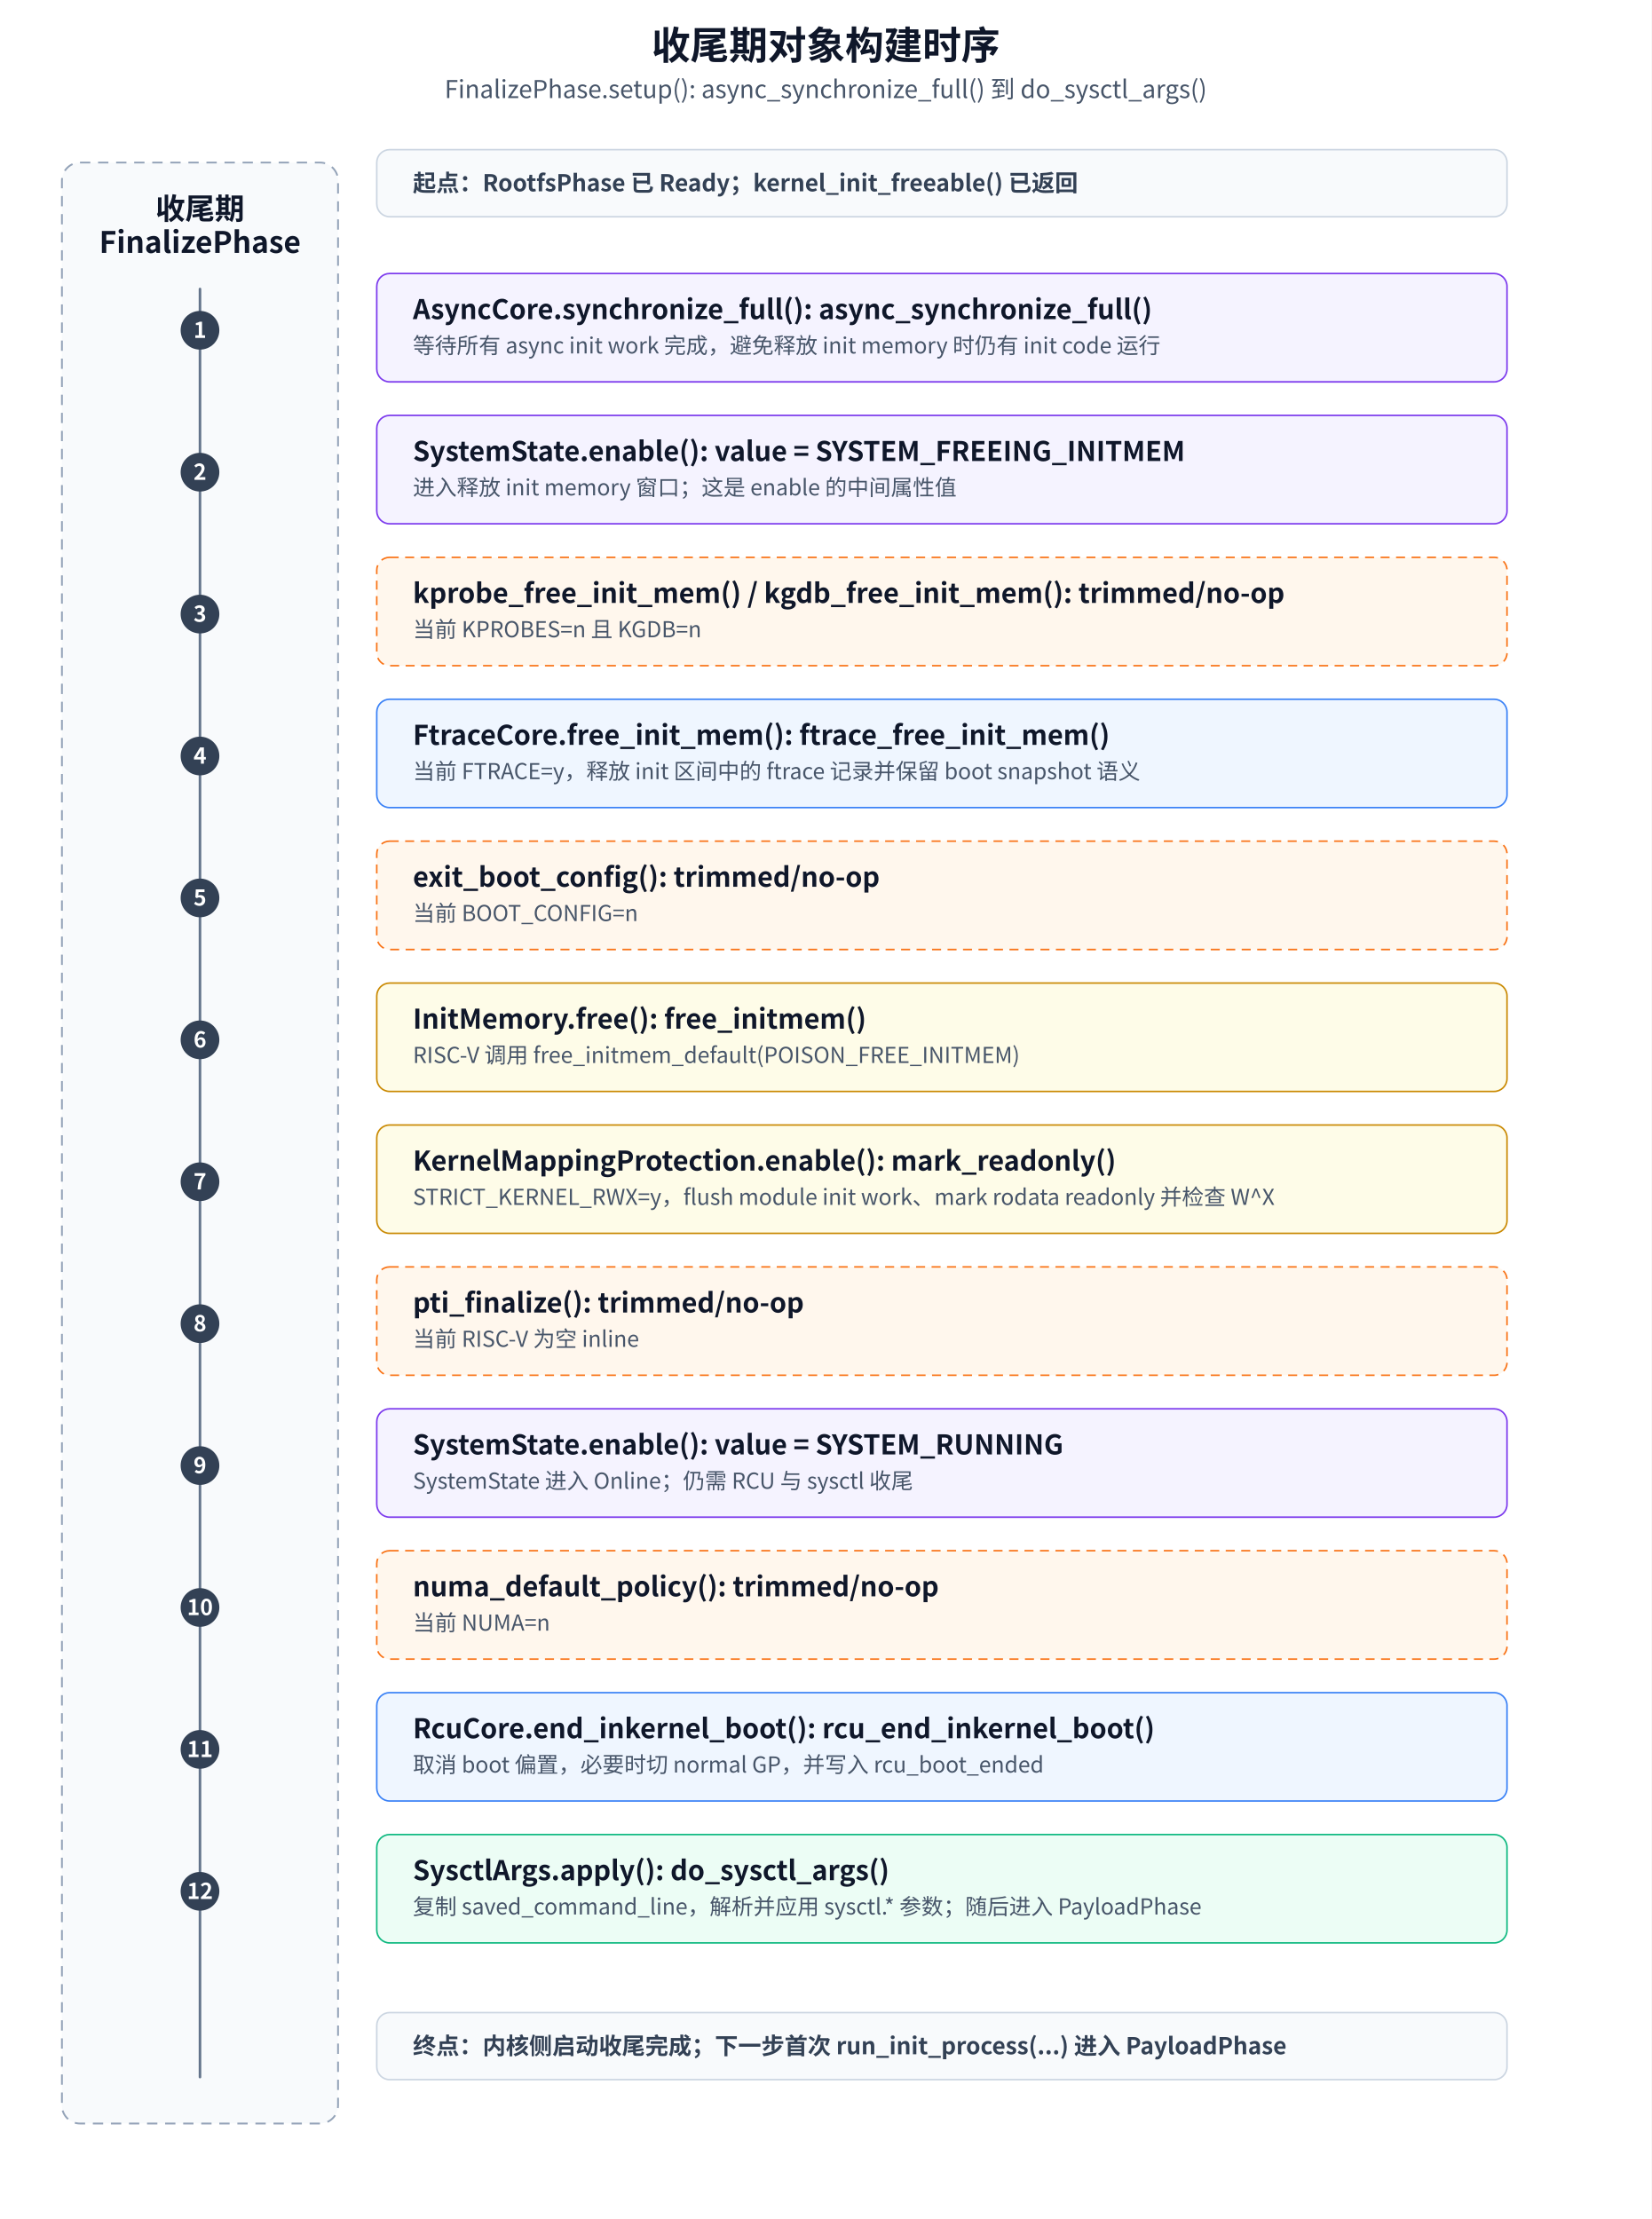
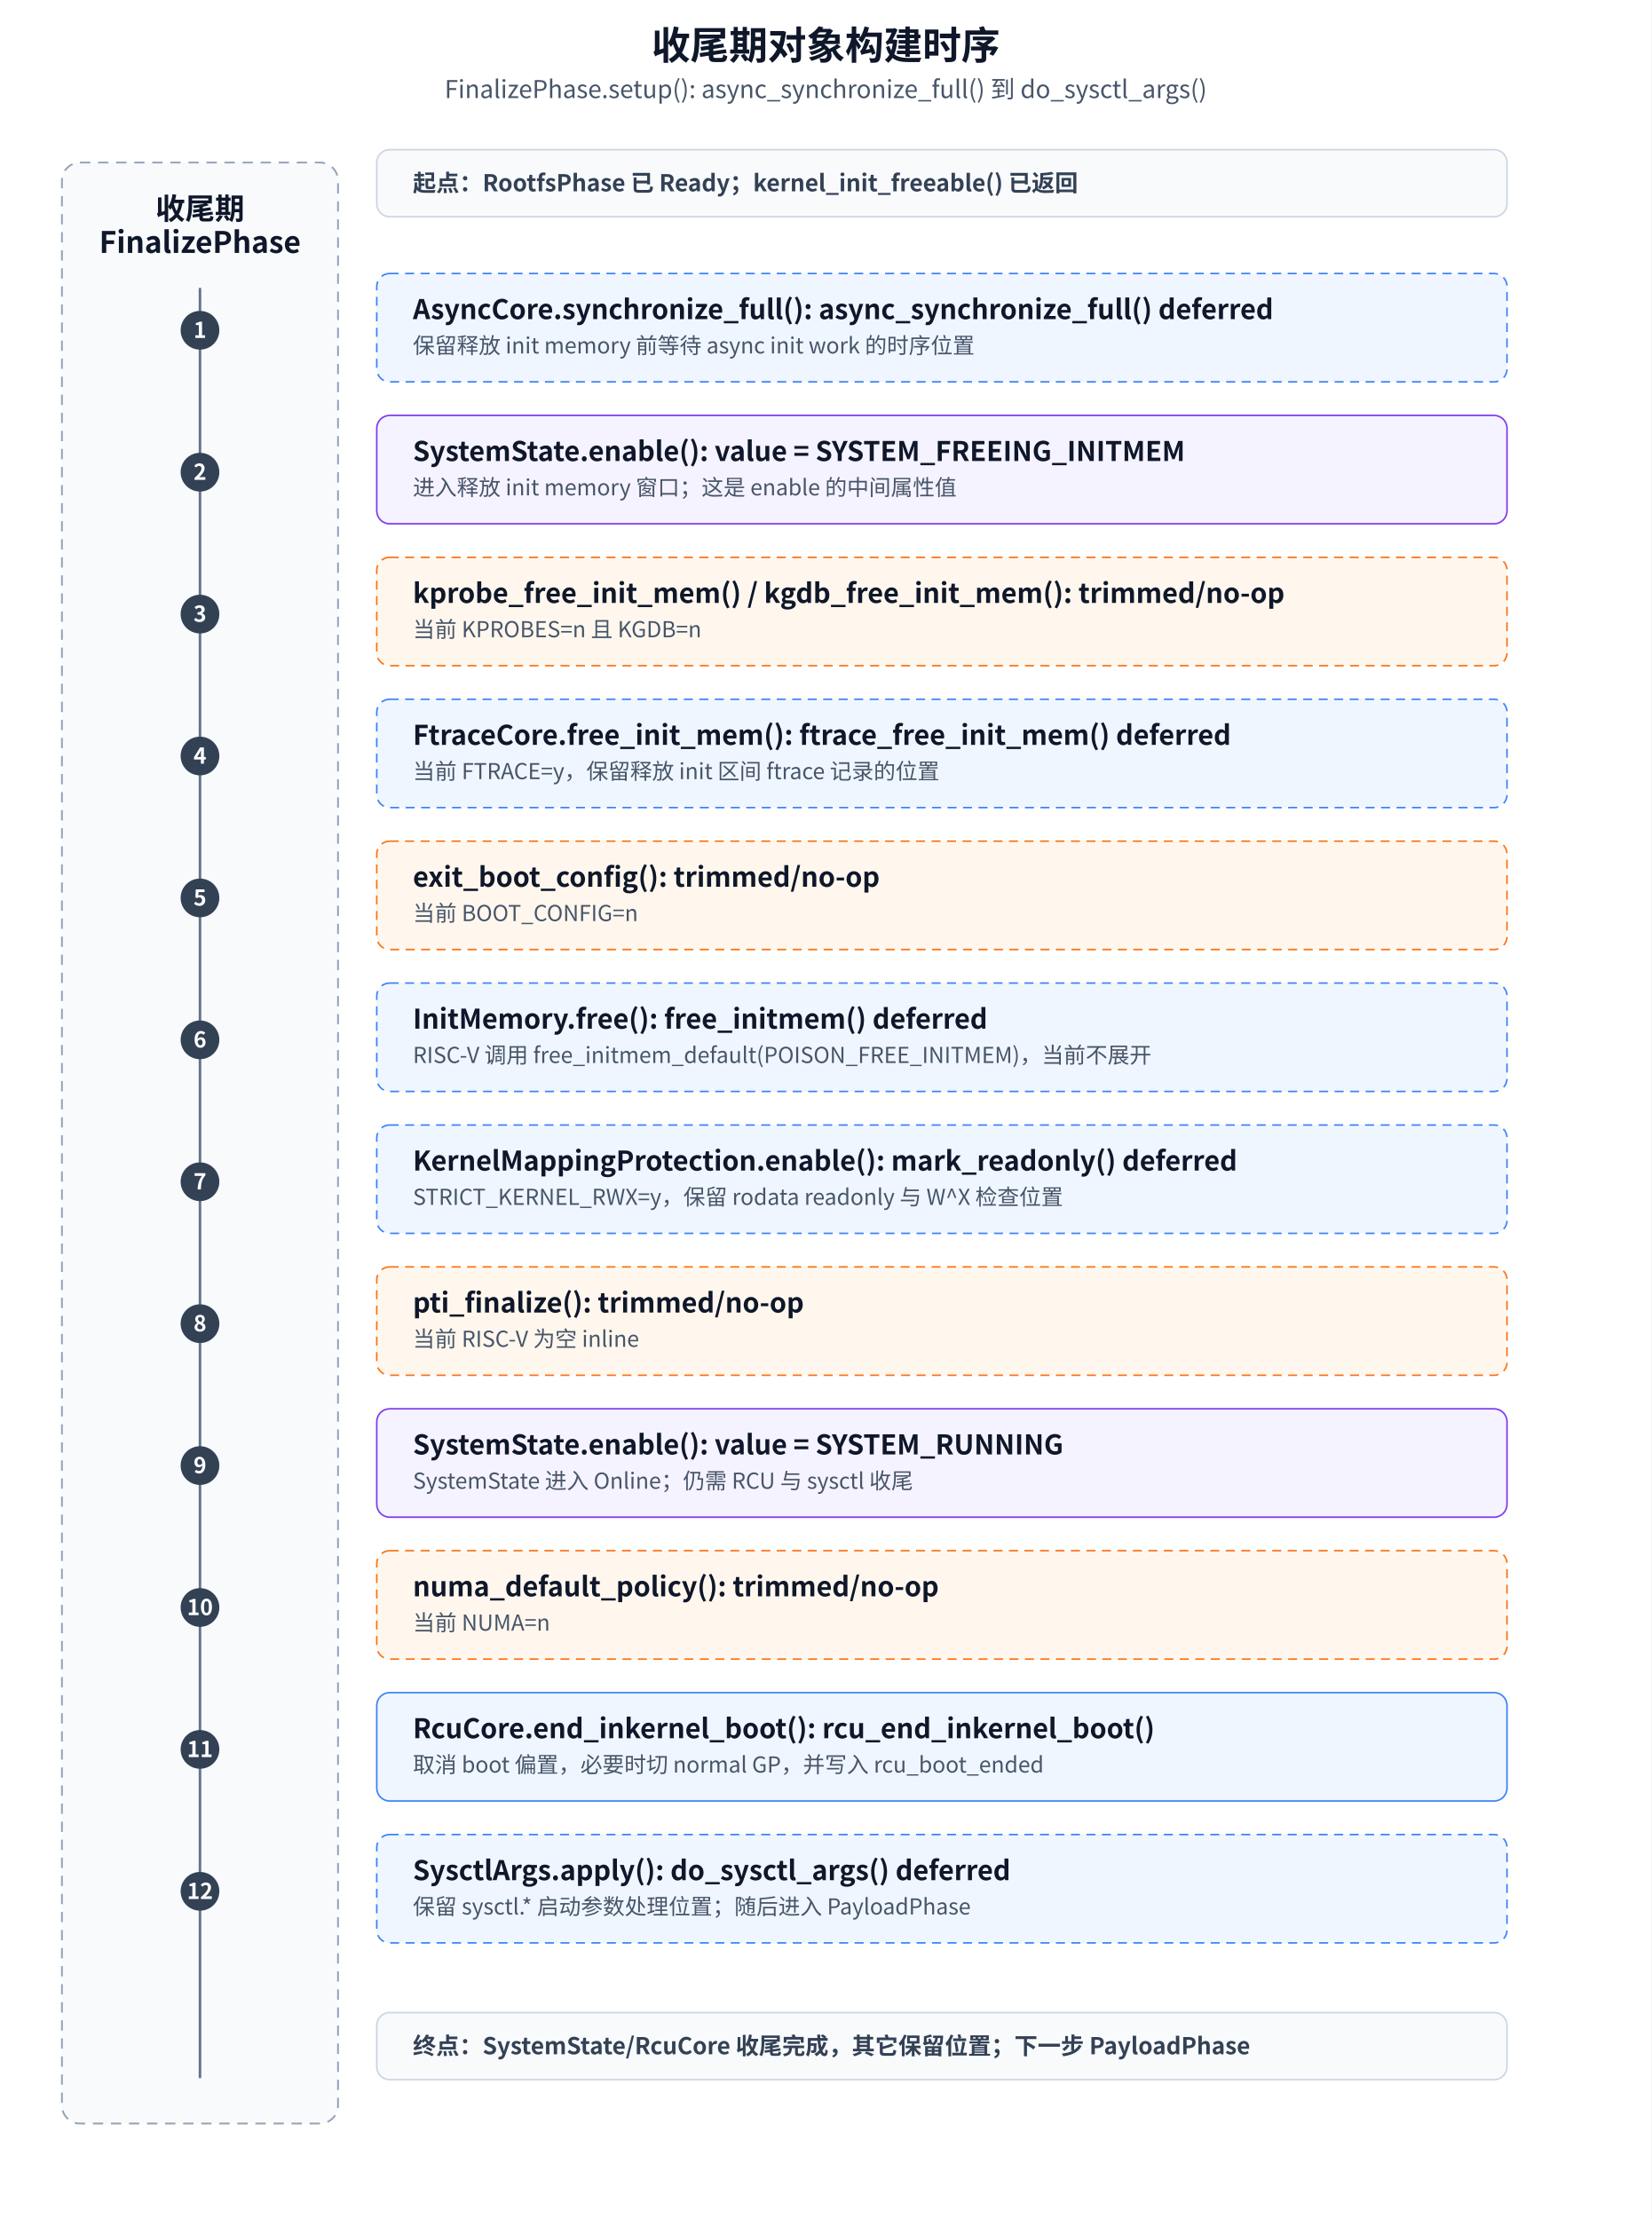
<svg xmlns="http://www.w3.org/2000/svg" width="1280" height="1720" viewBox="0 0 1280 1720" role="img" aria-labelledby="title desc">
  <defs>
-     <style>text{font-family:"Microsoft YaHei","Noto Sans CJK SC","Source Han Sans SC",Arial,sans-serif;fill:#0f172a}.title{font-size:30px;font-weight:600}.subtitle{font-size:19px;fill:#475569}.lane{fill:#f8fafc;stroke:#94a3b8;stroke-width:1.4;stroke-dasharray:8 6}.box{fill:#fff;stroke:#334155;stroke-width:1.2}.stage{fill:#f8fafc;stroke:#cbd5e1;stroke-width:1.2}.formal{fill:#ecfdf5;stroke:#10b981}.mm{fill:#fefce8;stroke:#ca8a04}.sync{fill:#f5f3ff;stroke:#7c3aed}.support{fill:#eff6ff;stroke:#3b82f6}.trimmed{fill:#fff7ed;stroke:#f97316;stroke-dasharray:7 5}.obj{font-size:23px;font-weight:600;dominant-baseline:middle}.line1{font-size:21px;font-weight:600;dominant-baseline:middle}.line2{font-size:17px;fill:#475569;dominant-baseline:middle}.boundary{font-size:18px;font-weight:600;fill:#334155;dominant-baseline:middle}.num{font-size:17px;font-weight:600;fill:#fff;text-anchor:middle;dominant-baseline:middle}.timeline{stroke:#64748b;stroke-width:2;stroke-linecap:round}.dot{fill:#334155}</style>
+     <style>text{font-family:"Microsoft YaHei","Noto Sans CJK SC","Source Han Sans SC",Arial,sans-serif;fill:#0f172a}.title{font-size:30px;font-weight:600}.subtitle{font-size:19px;fill:#475569}.lane{fill:#f8fafc;stroke:#94a3b8;stroke-width:1.4;stroke-dasharray:8 6}.box{fill:#fff;stroke:#334155;stroke-width:1.2}.stage{fill:#f8fafc;stroke:#cbd5e1;stroke-width:1.2}.formal{fill:#ecfdf5;stroke:#10b981}.mm{fill:#fefce8;stroke:#ca8a04}.sync{fill:#f5f3ff;stroke:#7c3aed}.support{fill:#eff6ff;stroke:#3b82f6}.deferred{fill:#eff6ff;stroke:#3b82f6;stroke-dasharray:7 5}.trimmed{fill:#fff7ed;stroke:#f97316;stroke-dasharray:7 5}.obj{font-size:23px;font-weight:600;dominant-baseline:middle}.line1{font-size:21px;font-weight:600;dominant-baseline:middle}.line2{font-size:17px;fill:#475569;dominant-baseline:middle}.boundary{font-size:18px;font-weight:600;fill:#334155;dominant-baseline:middle}.num{font-size:17px;font-weight:600;fill:#fff;text-anchor:middle;dominant-baseline:middle}.timeline{stroke:#64748b;stroke-width:2;stroke-linecap:round}.dot{fill:#334155}</style>
  </defs>
  <rect width="1280" height="1720" fill="#fff" />
  <text x="640" y="46" text-anchor="middle" class="title">收尾期对象构建时序</text>
  <text x="640" y="76" text-anchor="middle" class="subtitle">FinalizePhase.setup(): async_synchronize_full() 到 do_sysctl_args()</text>
  <rect x="48" y="126" width="214" height="1520" rx="14" class="lane" />
  <text x="155" y="162" text-anchor="middle" class="obj">收尾期</text>
  <text x="155" y="188" text-anchor="middle" class="obj">FinalizePhase</text>
  <line x1="155" y1="224" x2="155" y2="1610" class="timeline" />
  <rect x="292" y="116" width="876" height="52" rx="10" class="stage" />
  <text x="320" y="142" class="boundary">起点：RootfsPhase 已 Ready；kernel_init_freeable() 已返回</text>
  <g transform="translate(0 -48)">
    <g transform="translate(0 56)">
      <circle cx="155" cy="248" r="15" class="dot" />
      <text x="155" y="248" class="num">1</text>
-       <rect x="292" y="204" width="876" height="84" rx="10" class="box sync" />
-       <text x="320" y="232" class="line1">AsyncCore.synchronize_full(): async_synchronize_full()</text>
-       <text x="320" y="260" class="line2">等待所有 async init work 完成，避免释放 init memory 时仍有 init code 运行</text>
+       <rect x="292" y="204" width="876" height="84" rx="10" class="box deferred" />
+       <text x="320" y="232" class="line1">AsyncCore.synchronize_full(): async_synchronize_full() deferred</text>
+       <text x="320" y="260" class="line2">保留释放 init memory 前等待 async init work 的时序位置</text>
    </g>
    <g transform="translate(0 166)">
      <circle cx="155" cy="248" r="15" class="dot" />
      <text x="155" y="248" class="num">2</text>
      <rect x="292" y="204" width="876" height="84" rx="10" class="box sync" />
      <text x="320" y="232" class="line1">SystemState.enable(): value = SYSTEM_FREEING_INITMEM</text>
      <text x="320" y="260" class="line2">进入释放 init memory 窗口；这是 enable 的中间属性值</text>
    </g>
    <g transform="translate(0 276)">
      <circle cx="155" cy="248" r="15" class="dot" />
      <text x="155" y="248" class="num">3</text>
      <rect x="292" y="204" width="876" height="84" rx="10" class="box trimmed" />
      <text x="320" y="232" class="line1">kprobe_free_init_mem() / kgdb_free_init_mem(): trimmed/no-op</text>
      <text x="320" y="260" class="line2">当前 KPROBES=n 且 KGDB=n</text>
    </g>
    <g transform="translate(0 386)">
      <circle cx="155" cy="248" r="15" class="dot" />
      <text x="155" y="248" class="num">4</text>
-       <rect x="292" y="204" width="876" height="84" rx="10" class="box support" />
-       <text x="320" y="232" class="line1">FtraceCore.free_init_mem(): ftrace_free_init_mem()</text>
-       <text x="320" y="260" class="line2">当前 FTRACE=y，释放 init 区间中的 ftrace 记录并保留 boot snapshot 语义</text>
+       <rect x="292" y="204" width="876" height="84" rx="10" class="box deferred" />
+       <text x="320" y="232" class="line1">FtraceCore.free_init_mem(): ftrace_free_init_mem() deferred</text>
+       <text x="320" y="260" class="line2">当前 FTRACE=y，保留释放 init 区间 ftrace 记录的位置</text>
    </g>
    <g transform="translate(0 496)">
      <circle cx="155" cy="248" r="15" class="dot" />
      <text x="155" y="248" class="num">5</text>
      <rect x="292" y="204" width="876" height="84" rx="10" class="box trimmed" />
      <text x="320" y="232" class="line1">exit_boot_config(): trimmed/no-op</text>
      <text x="320" y="260" class="line2">当前 BOOT_CONFIG=n</text>
    </g>
    <g transform="translate(0 606)">
      <circle cx="155" cy="248" r="15" class="dot" />
      <text x="155" y="248" class="num">6</text>
-       <rect x="292" y="204" width="876" height="84" rx="10" class="box mm" />
-       <text x="320" y="232" class="line1">InitMemory.free(): free_initmem()</text>
-       <text x="320" y="260" class="line2">RISC-V 调用 free_initmem_default(POISON_FREE_INITMEM)</text>
+       <rect x="292" y="204" width="876" height="84" rx="10" class="box deferred" />
+       <text x="320" y="232" class="line1">InitMemory.free(): free_initmem() deferred</text>
+       <text x="320" y="260" class="line2">RISC-V 调用 free_initmem_default(POISON_FREE_INITMEM)，当前不展开</text>
    </g>
    <g transform="translate(0 716)">
      <circle cx="155" cy="248" r="15" class="dot" />
      <text x="155" y="248" class="num">7</text>
-       <rect x="292" y="204" width="876" height="84" rx="10" class="box mm" />
-       <text x="320" y="232" class="line1">KernelMappingProtection.enable(): mark_readonly()</text>
-       <text x="320" y="260" class="line2">STRICT_KERNEL_RWX=y，flush module init work、mark rodata readonly 并检查 W^X</text>
+       <rect x="292" y="204" width="876" height="84" rx="10" class="box deferred" />
+       <text x="320" y="232" class="line1">KernelMappingProtection.enable(): mark_readonly() deferred</text>
+       <text x="320" y="260" class="line2">STRICT_KERNEL_RWX=y，保留 rodata readonly 与 W^X 检查位置</text>
    </g>
    <g transform="translate(0 826)">
      <circle cx="155" cy="248" r="15" class="dot" />
      <text x="155" y="248" class="num">8</text>
      <rect x="292" y="204" width="876" height="84" rx="10" class="box trimmed" />
      <text x="320" y="232" class="line1">pti_finalize(): trimmed/no-op</text>
      <text x="320" y="260" class="line2">当前 RISC-V 为空 inline</text>
    </g>
    <g transform="translate(0 936)">
      <circle cx="155" cy="248" r="15" class="dot" />
      <text x="155" y="248" class="num">9</text>
      <rect x="292" y="204" width="876" height="84" rx="10" class="box sync" />
      <text x="320" y="232" class="line1">SystemState.enable(): value = SYSTEM_RUNNING</text>
      <text x="320" y="260" class="line2">SystemState 进入 Online；仍需 RCU 与 sysctl 收尾</text>
    </g>
    <g transform="translate(0 1046)">
      <circle cx="155" cy="248" r="15" class="dot" />
      <text x="155" y="248" class="num">10</text>
      <rect x="292" y="204" width="876" height="84" rx="10" class="box trimmed" />
      <text x="320" y="232" class="line1">numa_default_policy(): trimmed/no-op</text>
      <text x="320" y="260" class="line2">当前 NUMA=n</text>
    </g>
    <g transform="translate(0 1156)">
      <circle cx="155" cy="248" r="15" class="dot" />
      <text x="155" y="248" class="num">11</text>
      <rect x="292" y="204" width="876" height="84" rx="10" class="box support" />
      <text x="320" y="232" class="line1">RcuCore.end_inkernel_boot(): rcu_end_inkernel_boot()</text>
      <text x="320" y="260" class="line2">取消 boot 偏置，必要时切 normal GP，并写入 rcu_boot_ended</text>
    </g>
    <g transform="translate(0 1266)">
      <circle cx="155" cy="248" r="15" class="dot" />
      <text x="155" y="248" class="num">12</text>
-       <rect x="292" y="204" width="876" height="84" rx="10" class="box formal" />
-       <text x="320" y="232" class="line1">SysctlArgs.apply(): do_sysctl_args()</text>
-       <text x="320" y="260" class="line2">复制 saved_command_line，解析并应用 sysctl.* 参数；随后进入 PayloadPhase</text>
+       <rect x="292" y="204" width="876" height="84" rx="10" class="box deferred" />
+       <text x="320" y="232" class="line1">SysctlArgs.apply(): do_sysctl_args() deferred</text>
+       <text x="320" y="260" class="line2">保留 sysctl.* 启动参数处理位置；随后进入 PayloadPhase</text>
    </g>
  </g>
  <rect x="292" y="1560" width="876" height="52" rx="10" class="stage" />
-   <text x="320" y="1586" class="boundary">终点：内核侧启动收尾完成；下一步首次 run_init_process(...) 进入 PayloadPhase</text>
+   <text x="320" y="1586" class="boundary">终点：SystemState/RcuCore 收尾完成，其它保留位置；下一步 PayloadPhase</text>
</svg>
